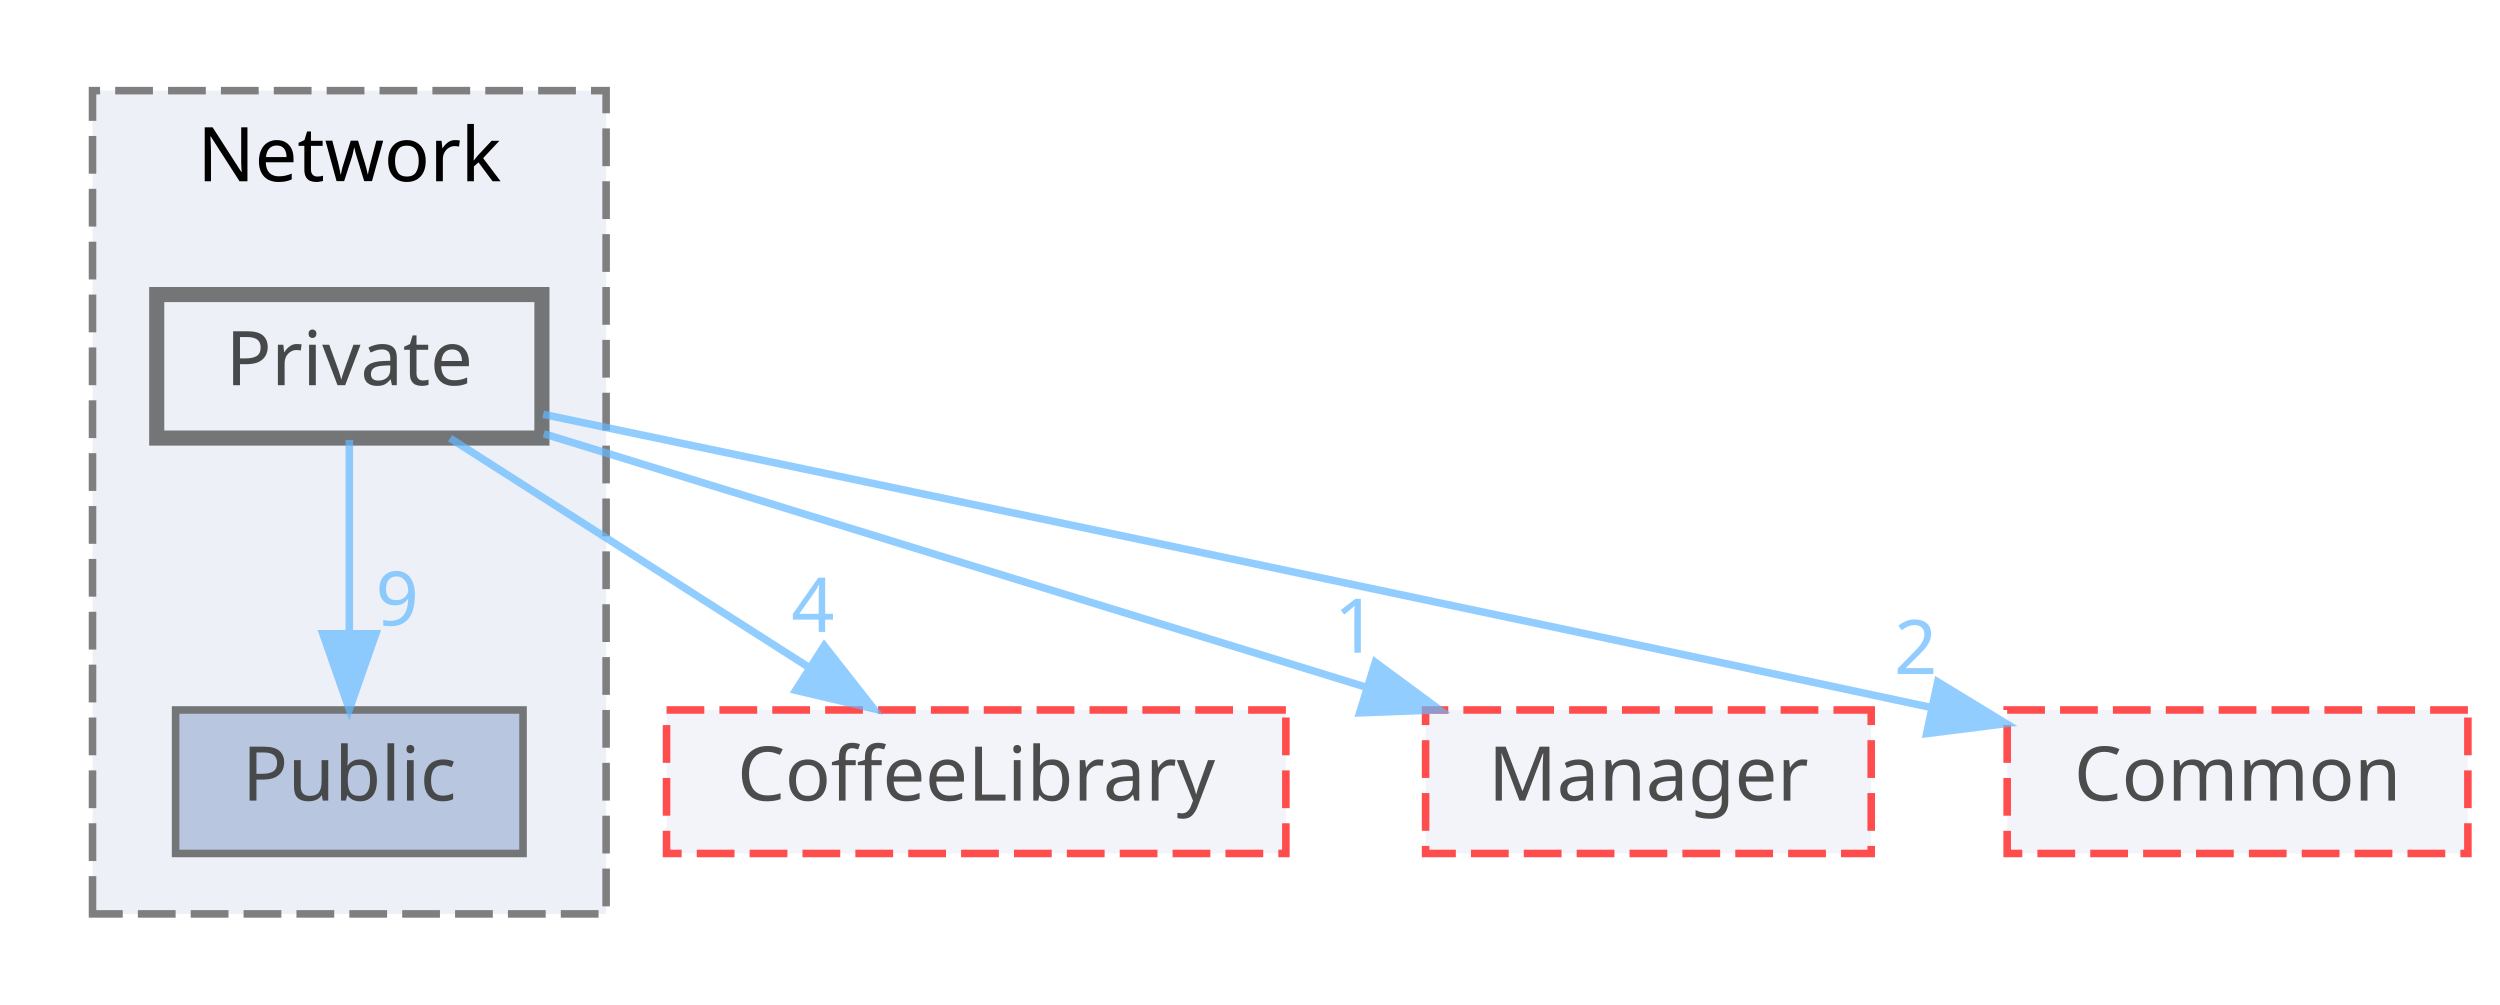
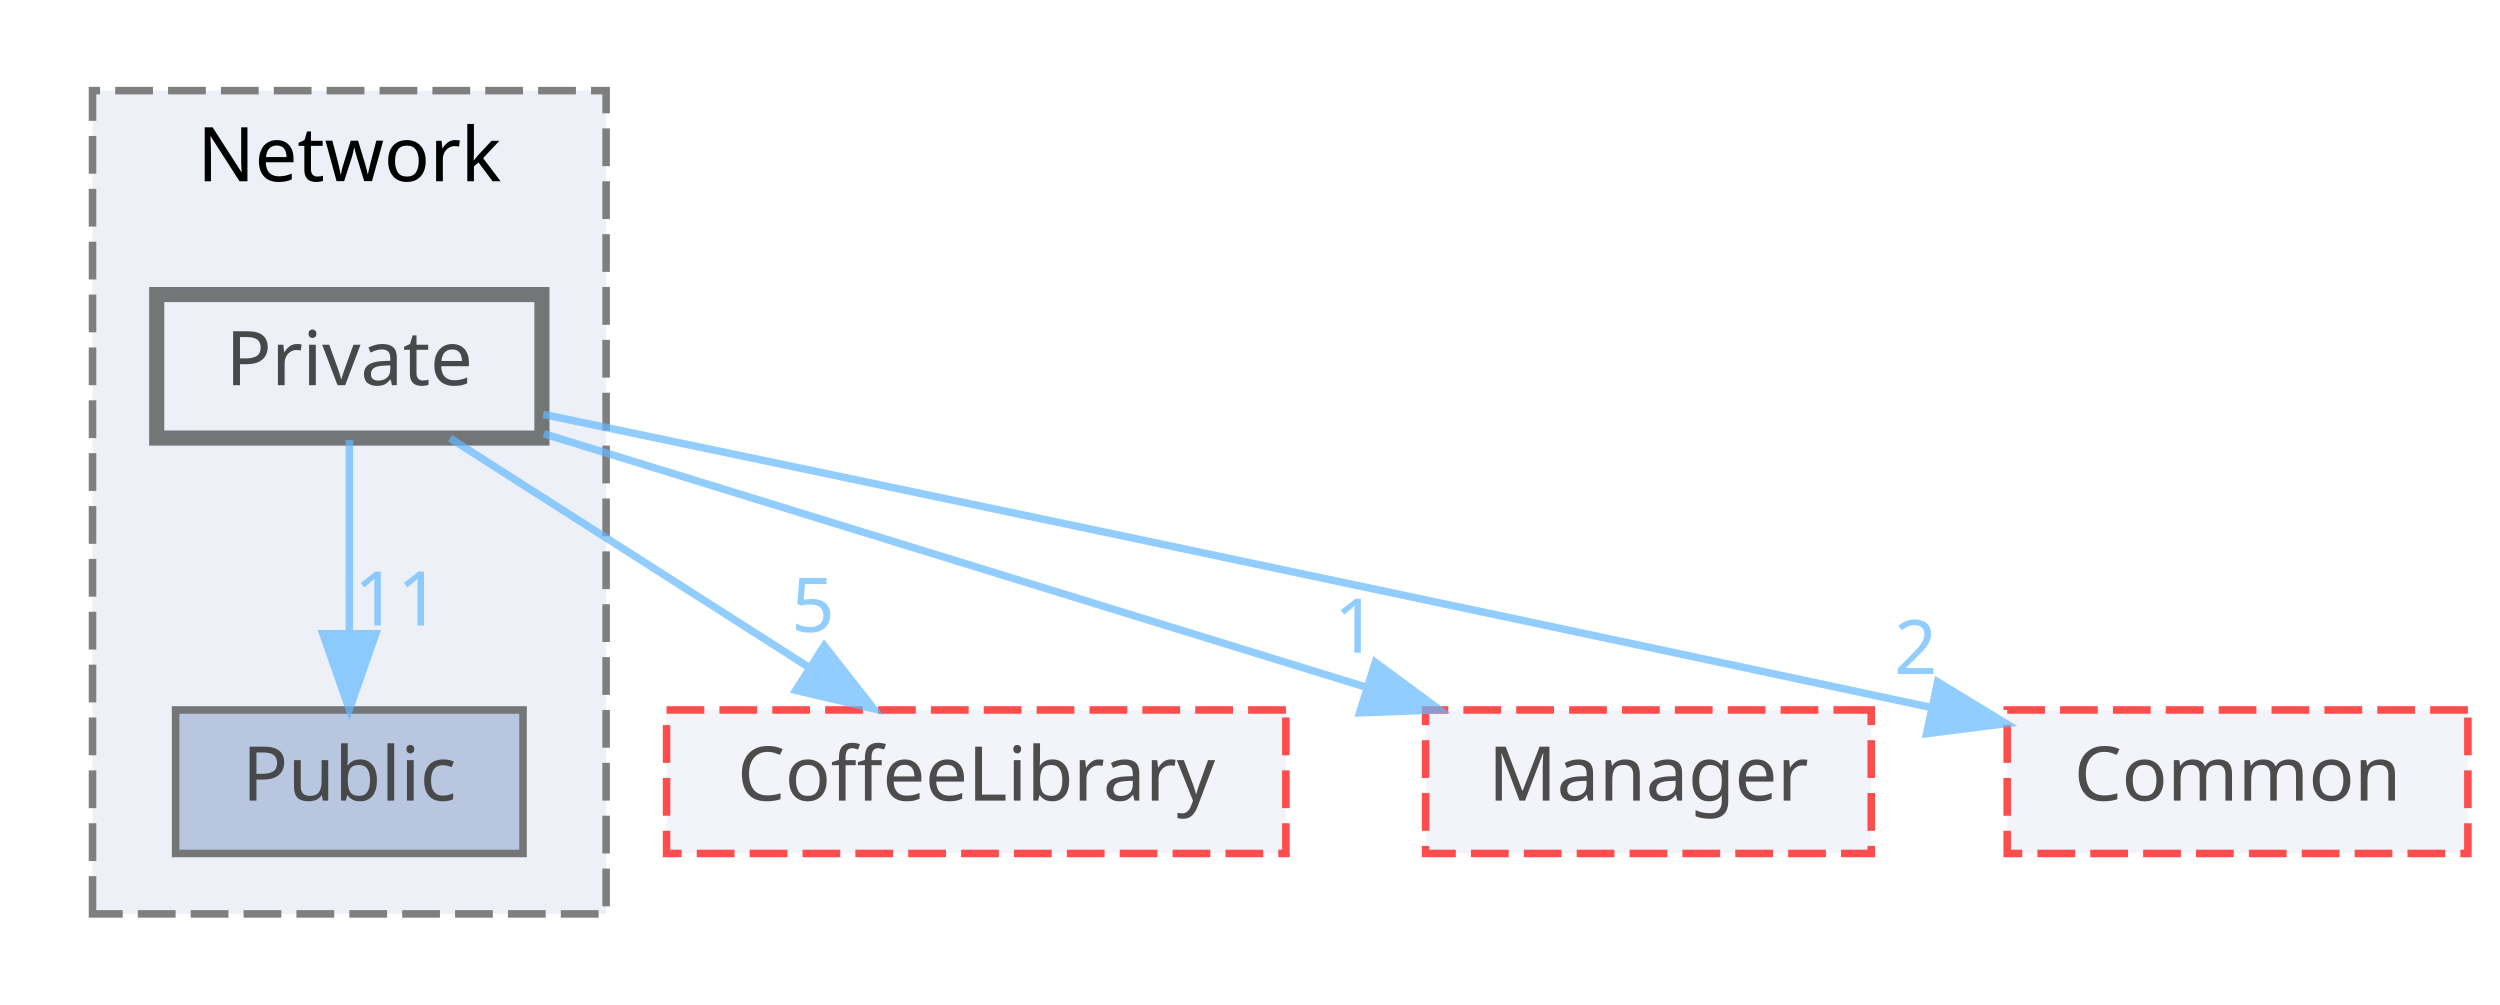
<svg xmlns="http://www.w3.org/2000/svg" xmlns:xlink="http://www.w3.org/1999/xlink" width="331pt" height="133pt" viewBox="0.00 0.00 330.50 133.00">
  <svg id="main" version="1.1" xml:space="preserve">
    <style type="text/css">
.node, .edge {opacity: 0.7;}
.node.selected, .edge.selected {opacity: 1;}
.edge:hover path { stroke: red; }
.edge:hover polygon { stroke: red; fill: red; }
</style>
    <svg id="graph" class="graph">
      <g id="graph0" class="graph" transform="scale(1 1) rotate(0) translate(4 129)">
        <g id="clust1" class="cluster">
          <g id="a_clust1">
            <a xlink:href="dir_e087e9f775f75c5d7e3b9e5f5eaabdbd.html" target="_top" xlink:title="Network">
              <polygon fill="#edf0f7" stroke="#7f7f7f" stroke-dasharray="5,2" points="8,-8 8,-117 76,-117 76,-8 8,-8" />
              <text text-anchor="middle" x="42" y="-105" font-family="Malgun Gothic" font-size="10.00">Network</text>
            </a>
          </g>
        </g>
        <g id="node1" class="node">
          <g id="a_node1">
            <a xlink:href="dir_3b844ddef371fe242fd7b8a26570a657.html" target="_top" xlink:title="Public">
              <polygon fill="#a2b4d6" stroke="#404040" points="65,-35 19,-35 19,-16 65,-16 65,-35" />
              <text text-anchor="middle" x="42" y="-23" font-family="Malgun Gothic" font-size="10.00">Public</text>
            </a>
          </g>
        </g>
        <g id="node2" class="node">
          <g id="a_node2">
            <a xlink:href="dir_5e0ce1c334f2ad18913db01d203ec301.html" target="_top" xlink:title="Private">
              <polygon fill="#edf0f7" stroke="#404040" stroke-width="2" points="67.5,-90 16.5,-90 16.5,-71 67.5,-71 67.5,-90" />
              <text text-anchor="middle" x="42" y="-78" font-family="Malgun Gothic" font-size="10.00">Private</text>
            </a>
          </g>
        </g>
        <g id="edge3" class="edge">
          <g id="a_edge3">
            <a xlink:href="dir_000021_000031.html" target="_top">
              <path fill="none" stroke="#63b8ff" d="M42,-70.75C42,-63.8 42,-53.85 42,-45.13" />
              <polygon fill="#63b8ff" stroke="#63b8ff" points="45.5,-45.09 42,-35.09 38.5,-45.09 45.5,-45.09" />
            </a>
          </g>
          <g id="a_edge3-headlabel">
-             <a xlink:href="dir_000021_000031.html" target="_top" xlink:title="9">
-               <text text-anchor="middle" x="48.34" y="-46.18" font-family="Malgun Gothic" font-size="10.00" fill="#63b8ff">9</text>
+             <a xlink:href="dir_000021_000031.html" target="_top" xlink:title="11">
+               <text text-anchor="middle" x="48.34" y="-46.18" font-family="Malgun Gothic" font-size="10.00" fill="#63b8ff">11</text>
            </a>
          </g>
        </g>
        <g id="node3" class="node">
          <g id="a_node3">
            <a xlink:href="dir_2270f6753238979635db772f09123181.html" target="_top" xlink:title="CoffeeLibrary">
              <polygon fill="#edf0f7" stroke="red" stroke-dasharray="5,2" points="166,-35 84,-35 84,-16 166,-16 166,-35" />
              <text text-anchor="middle" x="125" y="-23" font-family="Malgun Gothic" font-size="10.00">CoffeeLibrary</text>
            </a>
          </g>
        </g>
        <g id="edge1" class="edge">
          <g id="a_edge1">
            <a xlink:href="dir_000021_000003.html" target="_top">
              <path fill="none" stroke="#63b8ff" d="M55.34,-70.98C68.09,-62.84 87.55,-50.41 102.67,-40.76" />
              <polygon fill="#63b8ff" stroke="#63b8ff" points="104.88,-43.5 111.42,-35.17 101.11,-37.6 104.88,-43.5" />
            </a>
          </g>
          <g id="a_edge1-headlabel">
-             <a xlink:href="dir_000021_000003.html" target="_top" xlink:title="4">
-               <text text-anchor="middle" x="103.38" y="-45.33" font-family="Malgun Gothic" font-size="10.00" fill="#63b8ff">4</text>
+             <a xlink:href="dir_000021_000003.html" target="_top" xlink:title="5">
+               <text text-anchor="middle" x="103.38" y="-45.33" font-family="Malgun Gothic" font-size="10.00" fill="#63b8ff">5</text>
            </a>
          </g>
        </g>
        <g id="node4" class="node">
          <g id="a_node4">
            <a xlink:href="dir_3895d977c26767e128462eaa7d00849f.html" target="_top" xlink:title="Manager">
              <polygon fill="#edf0f7" stroke="red" stroke-dasharray="5,2" points="243.5,-35 184.5,-35 184.5,-16 243.5,-16 243.5,-35" />
              <text text-anchor="middle" x="214" y="-23" font-family="Malgun Gothic" font-size="10.00">Manager</text>
            </a>
          </g>
        </g>
        <g id="edge2" class="edge">
          <g id="a_edge2">
            <a xlink:href="dir_000021_000012.html" target="_top">
              <path fill="none" stroke="#63b8ff" d="M67.75,-71.57C96.63,-62.67 143.71,-48.16 176.64,-38.01" />
              <polygon fill="#63b8ff" stroke="#63b8ff" points="177.84,-41.31 186.36,-35.02 175.77,-34.62 177.84,-41.31" />
            </a>
          </g>
          <g id="a_edge2-headlabel">
            <a xlink:href="dir_000021_000012.html" target="_top" xlink:title="1">
              <text text-anchor="middle" x="175.24" y="-42.58" font-family="Malgun Gothic" font-size="10.00" fill="#63b8ff">1</text>
            </a>
          </g>
        </g>
        <g id="node5" class="node">
          <g id="a_node5">
            <a xlink:href="dir_50ec6aae6709b88d100eb55ed3e47ab4.html" target="_top" xlink:title="Common">
              <polygon fill="#edf0f7" stroke="red" stroke-dasharray="5,2" points="322.5,-35 261.5,-35 261.5,-16 322.5,-16 322.5,-35" />
              <text text-anchor="middle" x="292" y="-23" font-family="Malgun Gothic" font-size="10.00">Common</text>
            </a>
          </g>
        </g>
        <g id="edge4" class="edge">
          <g id="a_edge4">
            <a xlink:href="dir_000021_000004.html" target="_top">
              <path fill="none" stroke="#63b8ff" d="M67.67,-74.14C105.62,-66.21 179.19,-50.79 251.2,-35.38" />
              <polygon fill="#63b8ff" stroke="#63b8ff" points="252.3,-38.72 261.35,-33.2 250.84,-31.87 252.3,-38.72" />
            </a>
          </g>
          <g id="a_edge4-headlabel">
            <a xlink:href="dir_000021_000004.html" target="_top" xlink:title="2">
              <text text-anchor="middle" x="249.38" y="-39.75" font-family="Malgun Gothic" font-size="10.00" fill="#63b8ff">2</text>
            </a>
          </g>
        </g>
      </g>
    </svg>
  </svg>
  <style type="text/css">

[data-mouse-over-selected='false'] { opacity: 0.7; }
[data-mouse-over-selected='true']  { opacity: 1.0; }

</style>
</svg>
